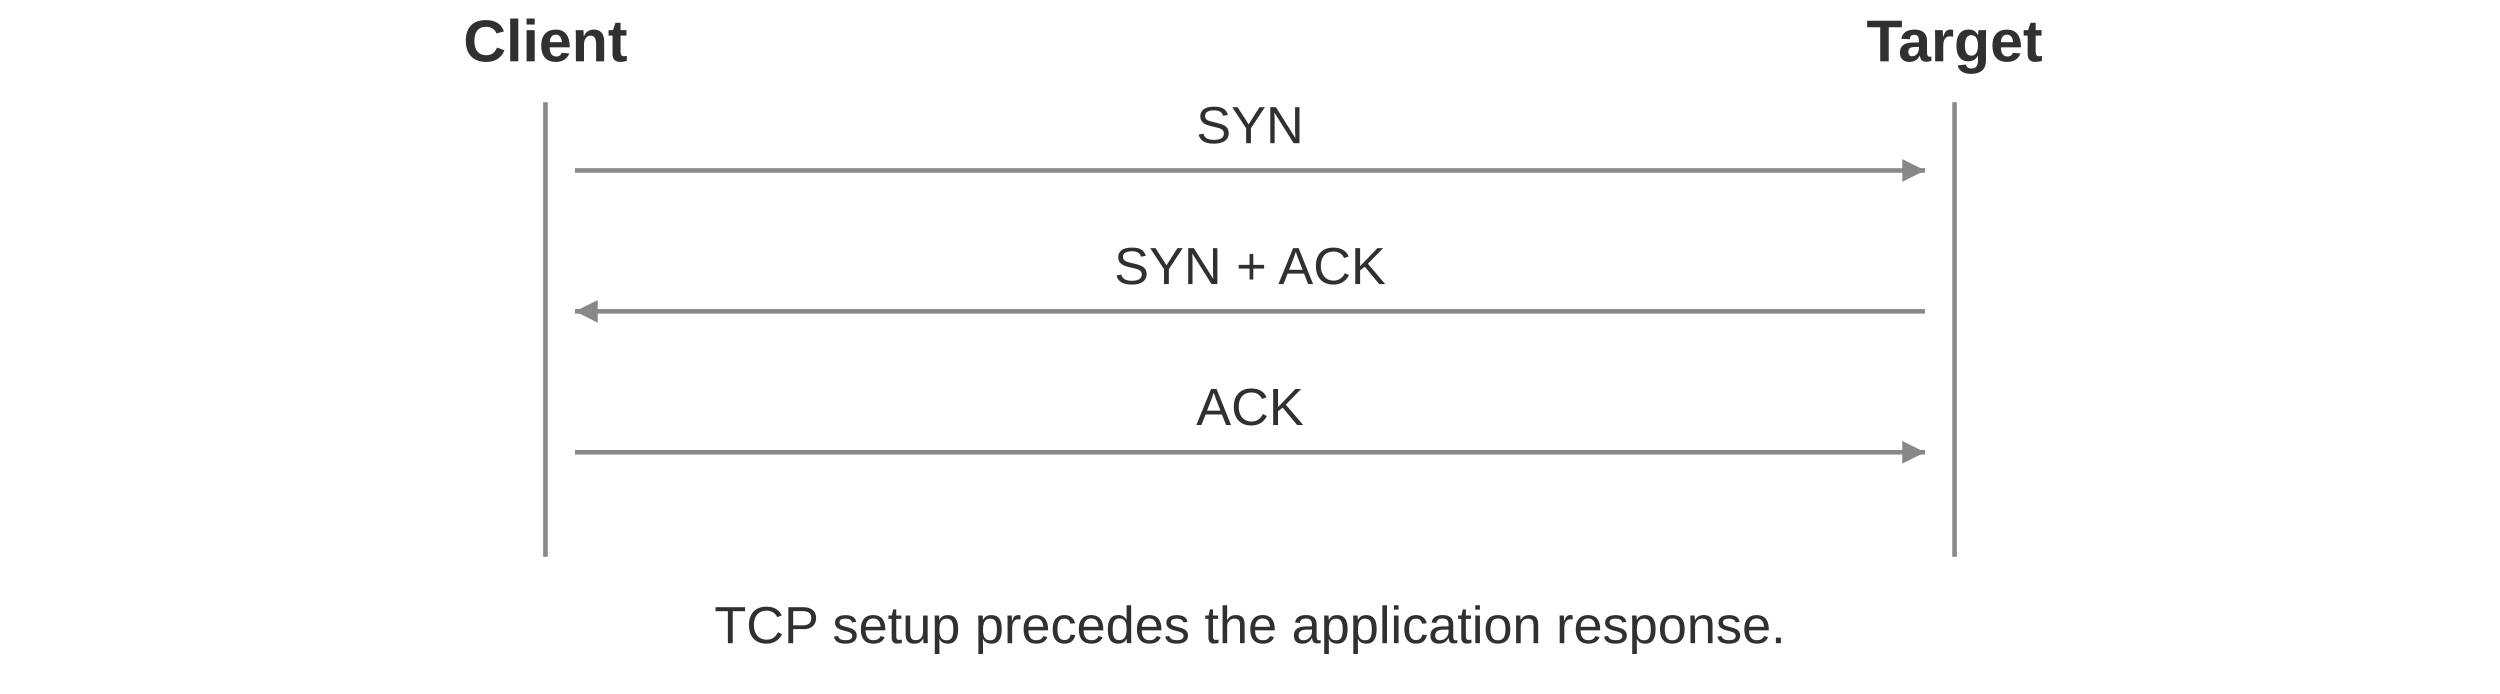
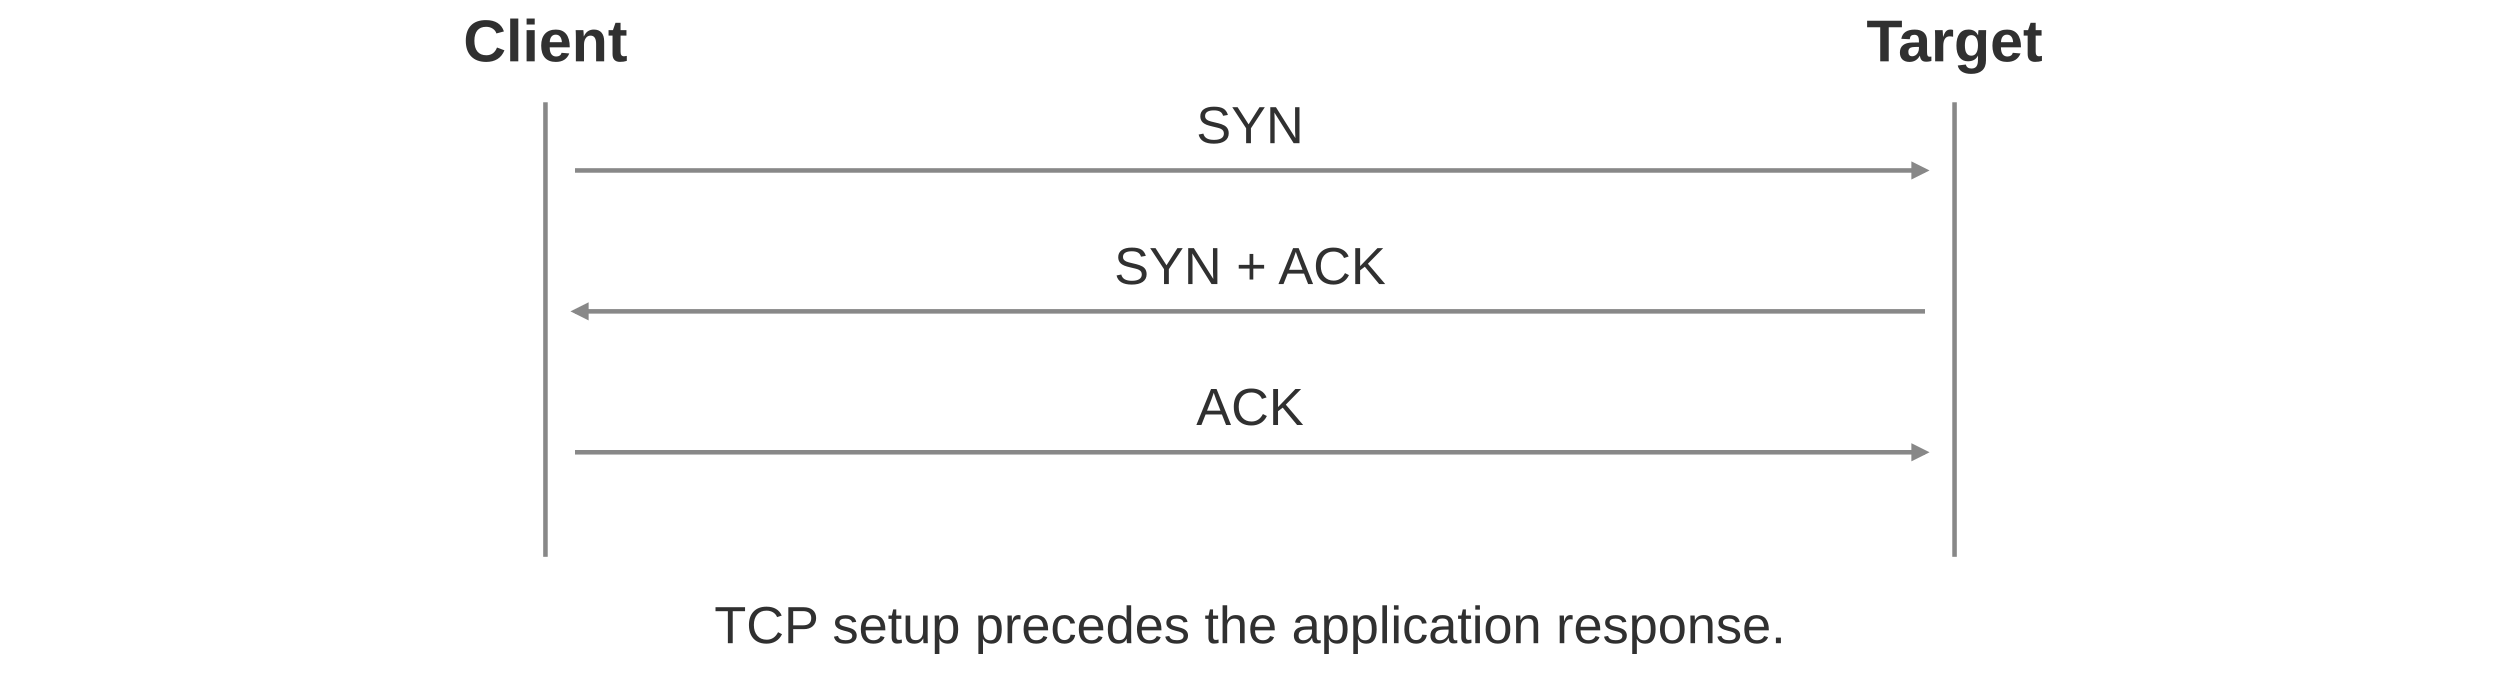
<svg xmlns="http://www.w3.org/2000/svg" width="1100" height="305" viewBox="0 0 1100 305" role="img" aria-label="Explanatory course diagram">
  <defs>
-     <marker id="arrow" viewBox="0 0 8 8" markerUnits="userSpaceOnUse" markerWidth="10" markerHeight="10" refX="8" refY="4" orient="auto">
-       <path d="M0,0 L8,4 L0,8" fill="#888888" />
+     <marker id="arrow" viewBox="-1 -1 10 10" markerUnits="userSpaceOnUse" markerWidth="10" markerHeight="10" refX="6" refY="4" orient="auto">
+       <path d="M0,0 L8,4 L0,8 Z" fill="#888888" />
    </marker>
-     <marker id="arrow-grey" viewBox="0 0 8 8" markerUnits="userSpaceOnUse" markerWidth="10" markerHeight="10" refX="8" refY="4" orient="auto">
-       <path d="M0,0 L8,4 L0,8" fill="#888888" />
+     <marker id="arrow-grey" viewBox="-1 -1 10 10" markerUnits="userSpaceOnUse" markerWidth="10" markerHeight="10" refX="6" refY="4" orient="auto">
+       <path d="M0,0 L8,4 L0,8 Z" fill="#888888" />
    </marker>
  </defs>
  <g font-family="Arial, Liberation Sans, sans-serif">
    <text x="240" y="27" font-size="26" text-anchor="middle" fill="#303030" font-weight="700">Client</text>
    <text x="860" y="27" font-size="26" text-anchor="middle" fill="#303030" font-weight="700">Target</text>
    <path d="M240,45 L240,245" fill="none" stroke="#888888" stroke-width="2" />
    <path d="M860,45 L860,245" fill="none" stroke="#888888" stroke-width="2" />
    <path d="M253.0,75.0 L847.0,75.0" fill="none" stroke="#888888" stroke-width="2" marker-end="url(#arrow-grey)" />
    <text x="550" y="63" font-size="23" text-anchor="middle" fill="#303030" font-weight="400">SYN</text>
    <path d="M847.0,137.0 L253.0,137.0" fill="none" stroke="#888888" stroke-width="2" marker-end="url(#arrow-grey)" />
    <text x="550" y="125" font-size="23" text-anchor="middle" fill="#303030" font-weight="400">SYN + ACK</text>
    <path d="M253.0,199.0 L847.0,199.0" fill="none" stroke="#888888" stroke-width="2" marker-end="url(#arrow-grey)" />
    <text x="550" y="187" font-size="23" text-anchor="middle" fill="#303030" font-weight="400">ACK</text>
    <text x="550" y="283" font-size="23" text-anchor="middle" fill="#303030" font-weight="400">TCP setup precedes the application response.</text>
  </g>
</svg>
